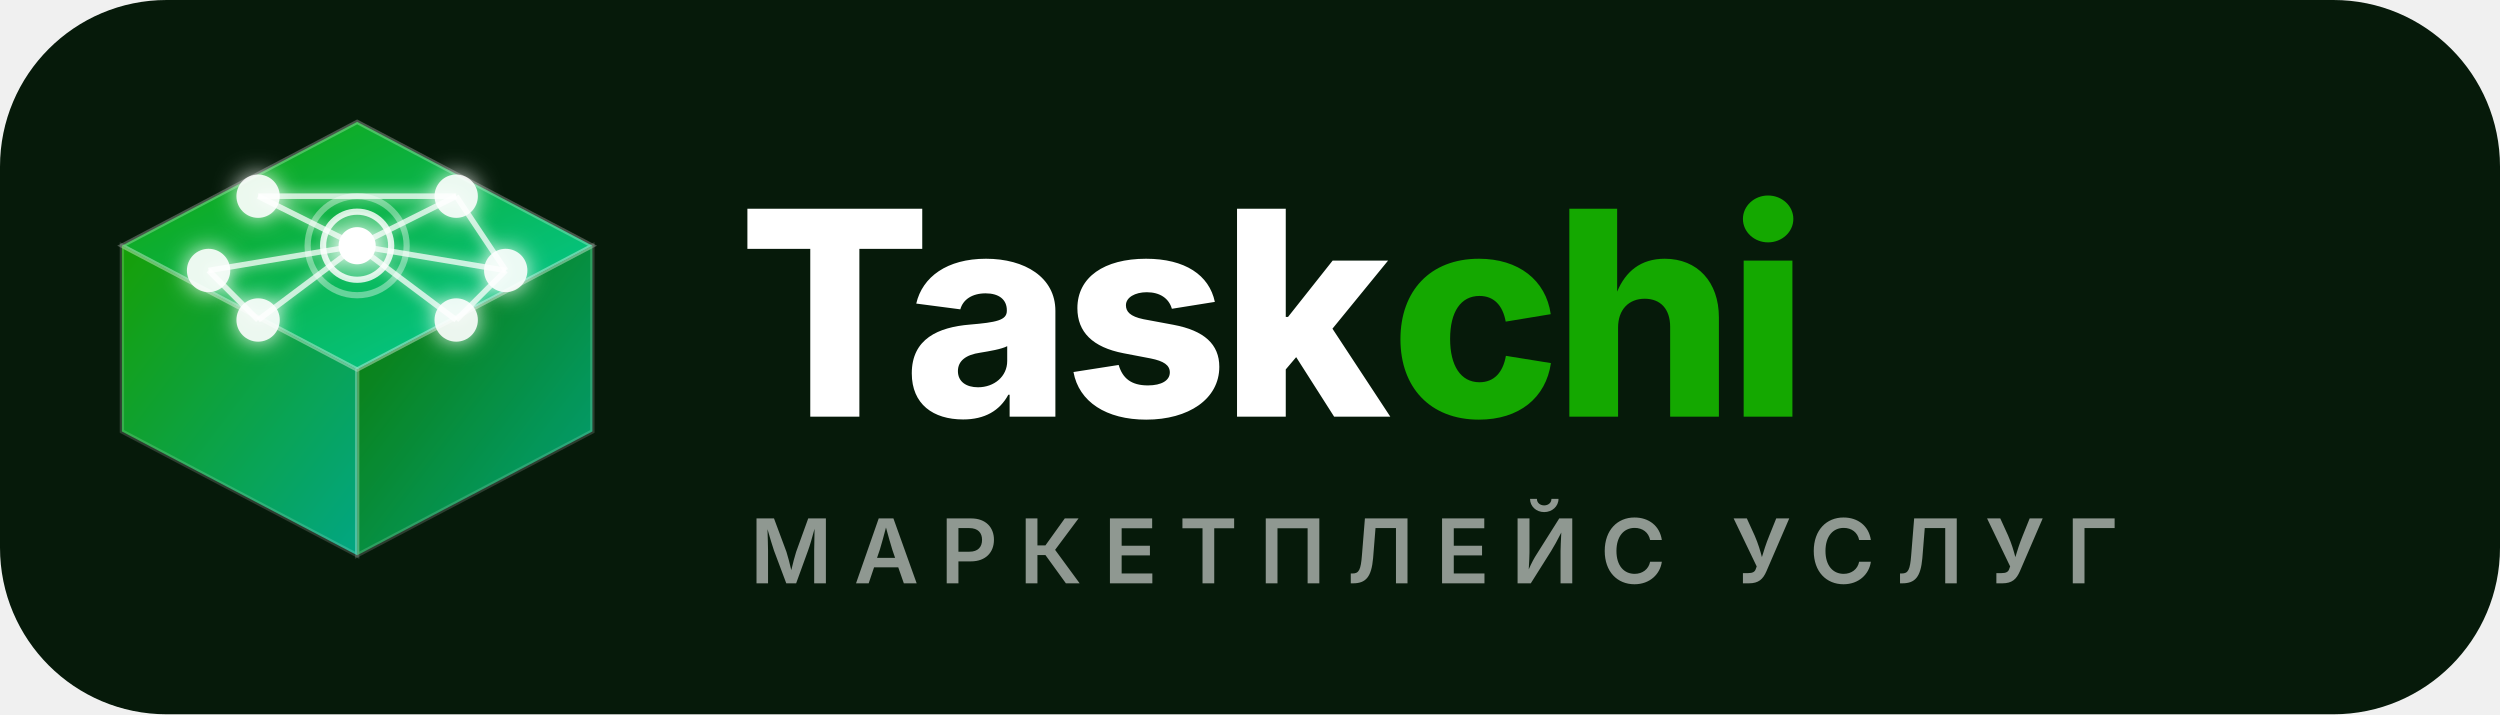
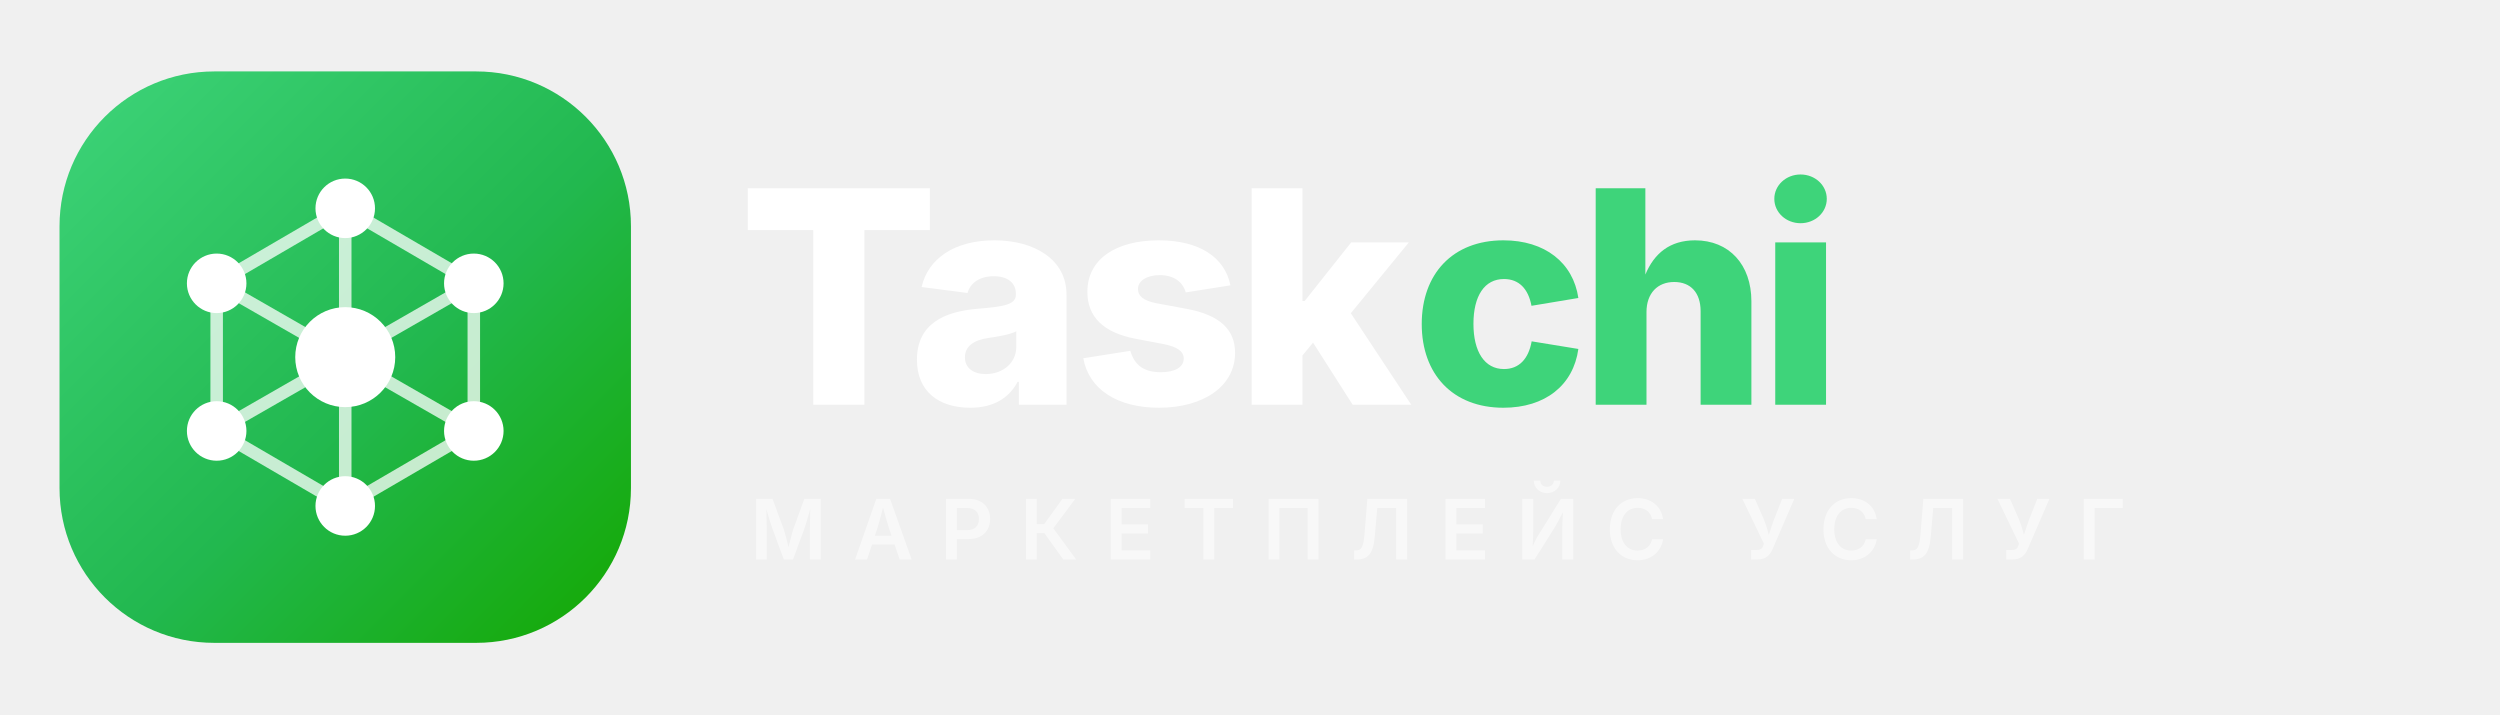
<svg xmlns="http://www.w3.org/2000/svg" viewBox="0 0 210 60" width="210" height="60" fill="none">
-   <rect width="210" height="60" rx="14" fill="#061a0a" />
  <defs>
-     <linearGradient id="d-top" x1="0%" y1="0%" x2="100%" y2="100%">
-       <stop offset="0%" stop-color="#14A800" />
-       <stop offset="100%" stop-color="#00d4aa" />
+     <linearGradient id="tcd-tile" x1="0%" y1="0%" x2="100%" y2="100%">
+       <stop offset="0%" stop-color="#3ED47A" />
+       <stop offset="55%" stop-color="#22B84F" />
+       <stop offset="100%" stop-color="#14A800" />
    </linearGradient>
-     <linearGradient id="d-right" x1="0%" y1="0%" x2="100%" y2="100%">
-       <stop offset="0%" stop-color="#0d8c00" />
-       <stop offset="100%" stop-color="#00b892" />
-     </linearGradient>
-     <linearGradient id="d-left" x1="0%" y1="0%" x2="100%" y2="100%">
-       <stop offset="0%" stop-color="#1bcb06" />
-       <stop offset="100%" stop-color="#00d4aa" />
-     </linearGradient>
-     <filter id="d-glow" x="-30%" y="-30%" width="160%" height="160%">
-       <feGaussianBlur stdDeviation="1" result="blur" />
-       <feMerge>
-         <feMergeNode in="blur" />
-         <feMergeNode in="SourceGraphic" />
-       </feMerge>
-     </filter>
-     <filter id="d-nglow" x="-60%" y="-60%" width="220%" height="220%">
-       <feGaussianBlur stdDeviation="1.8" result="blur" />
-       <feMerge>
-         <feMergeNode in="blur" />
-         <feMergeNode in="SourceGraphic" />
-       </feMerge>
-     </filter>
  </defs>
-   <style>
-     @keyframes d-node { 0%,100%{opacity:.88} 50%{opacity:1} }
-     @keyframes d-line { 0%,100%{opacity:.55} 50%{opacity:.90} }
-     @keyframes d-ring { 0%{r:5;opacity:.65} 100%{r:13;opacity:0} }
-     .d-node { animation: d-node 2.5s ease-in-out infinite }
-     .d-line { animation: d-line 2.4s ease-in-out infinite }
-     .d-ring { animation: d-ring 2s  ease-out  infinite }
-   </style>
-   <svg x="4" y="4" width="52" height="52" viewBox="0 0 100 100" overflow="visible">
-     <path d="M50 12 L88 32 L50 52 L12 32 Z" fill="url(#d-top)" opacity=".95" />
-     <path d="M88 32 L88 62 L50 82 L50 52 Z" fill="url(#d-right)" opacity=".85" />
-     <path d="M12 32 L12 62 L50 82 L50 52 Z" fill="url(#d-left)" opacity=".75" />
-     <path d="M50 12 L88 32 L50 52 L12 32 Z" stroke="rgba(255,255,255,.26)" stroke-width=".7" fill="none" />
-     <path d="M88 32 L88 62 L50 82 L50 52 Z" stroke="rgba(255,255,255,.16)" stroke-width=".7" fill="none" />
-     <path d="M12 32 L12 62 L50 82 L50 52 Z" stroke="rgba(255,255,255,.16)" stroke-width=".7" fill="none" />
-     <g stroke="rgba(255,255,255,.72)" stroke-width=".9" filter="url(#d-glow)" class="d-line">
-       <line x1="50" y1="32" x2="34" y2="24" />
-       <line x1="50" y1="32" x2="66" y2="24" />
-       <line x1="50" y1="32" x2="74" y2="36" />
-       <line x1="50" y1="32" x2="66" y2="44" />
-       <line x1="50" y1="32" x2="34" y2="44" />
-       <line x1="50" y1="32" x2="26" y2="36" />
-       <line x1="34" y1="24" x2="66" y2="24" />
-       <line x1="66" y1="24" x2="74" y2="36" />
-       <line x1="74" y1="36" x2="66" y2="44" />
-       <line x1="34" y1="44" x2="26" y2="36" />
+   <rect x="5" y="6" width="48" height="48" rx="13" fill="url(#tcd-tile)" />
+   <g transform="translate(5 6)">
+     <g stroke="#ffffff" stroke-width="1.05" stroke-linecap="round" opacity="0.75">
+       <line x1="24" y1="24" x2="24" y2="11.5" />
+       <line x1="24" y1="24" x2="34.8" y2="17.8" />
+       <line x1="24" y1="24" x2="34.8" y2="30.2" />
+       <line x1="24" y1="24" x2="24" y2="36.5" />
+       <line x1="24" y1="24" x2="13.2" y2="30.2" />
+       <line x1="24" y1="24" x2="13.2" y2="17.8" />
+       <line x1="24" y1="11.5" x2="34.8" y2="17.8" />
+       <line x1="34.8" y1="17.8" x2="34.8" y2="30.2" />
+       <line x1="34.8" y1="30.2" x2="24" y2="36.5" />
+       <line x1="24" y1="36.5" x2="13.2" y2="30.2" />
+       <line x1="13.2" y1="30.2" x2="13.2" y2="17.8" />
+       <line x1="13.2" y1="17.8" x2="24" y2="11.5" />
    </g>
-     <circle cx="34" cy="24" r="3.5" fill="white" opacity=".92" filter="url(#d-nglow)" class="d-node" style="animation-delay:0s" />
-     <circle cx="66" cy="24" r="3.5" fill="white" opacity=".92" filter="url(#d-nglow)" class="d-node" style="animation-delay:.4s" />
-     <circle cx="74" cy="36" r="3.5" fill="white" opacity=".92" filter="url(#d-nglow)" class="d-node" style="animation-delay:.8s" />
-     <circle cx="66" cy="44" r="3.5" fill="white" opacity=".92" filter="url(#d-nglow)" class="d-node" style="animation-delay:1.2s" />
-     <circle cx="34" cy="44" r="3.5" fill="white" opacity=".92" filter="url(#d-nglow)" class="d-node" style="animation-delay:1.6s" />
-     <circle cx="26" cy="36" r="3.5" fill="white" opacity=".92" filter="url(#d-nglow)" class="d-node" style="animation-delay:2s" />
-     <circle cx="50" cy="32" r="8" fill="none" stroke="rgba(255,255,255,.38)" stroke-width="1" class="d-ring" />
-     <circle cx="50" cy="32" r="5.5" fill="rgba(255,255,255,.22)" stroke="rgba(255,255,255,.82)" stroke-width="1" />
-     <circle cx="50" cy="32" r="3" fill="white" filter="url(#d-nglow)" class="d-node" />
-   </svg>
-   <text x="62" y="35" font-family="Inter, system-ui, -apple-system, Helvetica Neue, sans-serif" font-size="24" font-weight="800" letter-spacing="-0.6" fill="white">Task<tspan fill="#14A800">chi</tspan>
+     <g fill="#ffffff">
+       <circle cx="24" cy="11.5" r="2.5" />
+       <circle cx="34.8" cy="17.8" r="2.5" />
+       <circle cx="34.8" cy="30.2" r="2.5" />
+       <circle cx="24" cy="36.5" r="2.5" />
+       <circle cx="13.2" cy="30.2" r="2.5" />
+       <circle cx="13.2" cy="17.8" r="2.5" />
+     </g>
+     <circle cx="24" cy="24" r="4.2" fill="#ffffff" />
+   </g>
+   <text x="62" y="34" font-family="Inter, system-ui, -apple-system, 'Segoe UI', Helvetica, Arial, sans-serif" font-size="25" font-weight="800" letter-spacing="-0.8" fill="#ffffff">Task<tspan fill="#3ED47A">chi</tspan>
  </text>
-   <text x="63" y="49" font-family="Inter, system-ui, -apple-system, Helvetica Neue, sans-serif" font-size="7.5" font-weight="600" letter-spacing="1.8" fill="rgba(255,255,255,.55)">МАРКЕТПЛЕЙС УСЛУГ</text>
+   <text x="63" y="47" font-family="Inter, system-ui, -apple-system, 'Segoe UI', Helvetica, Arial, sans-serif" font-size="7" font-weight="600" letter-spacing="2.2" fill="rgba(255,255,255,.55)">МАРКЕТПЛЕЙС УСЛУГ</text>
</svg>
